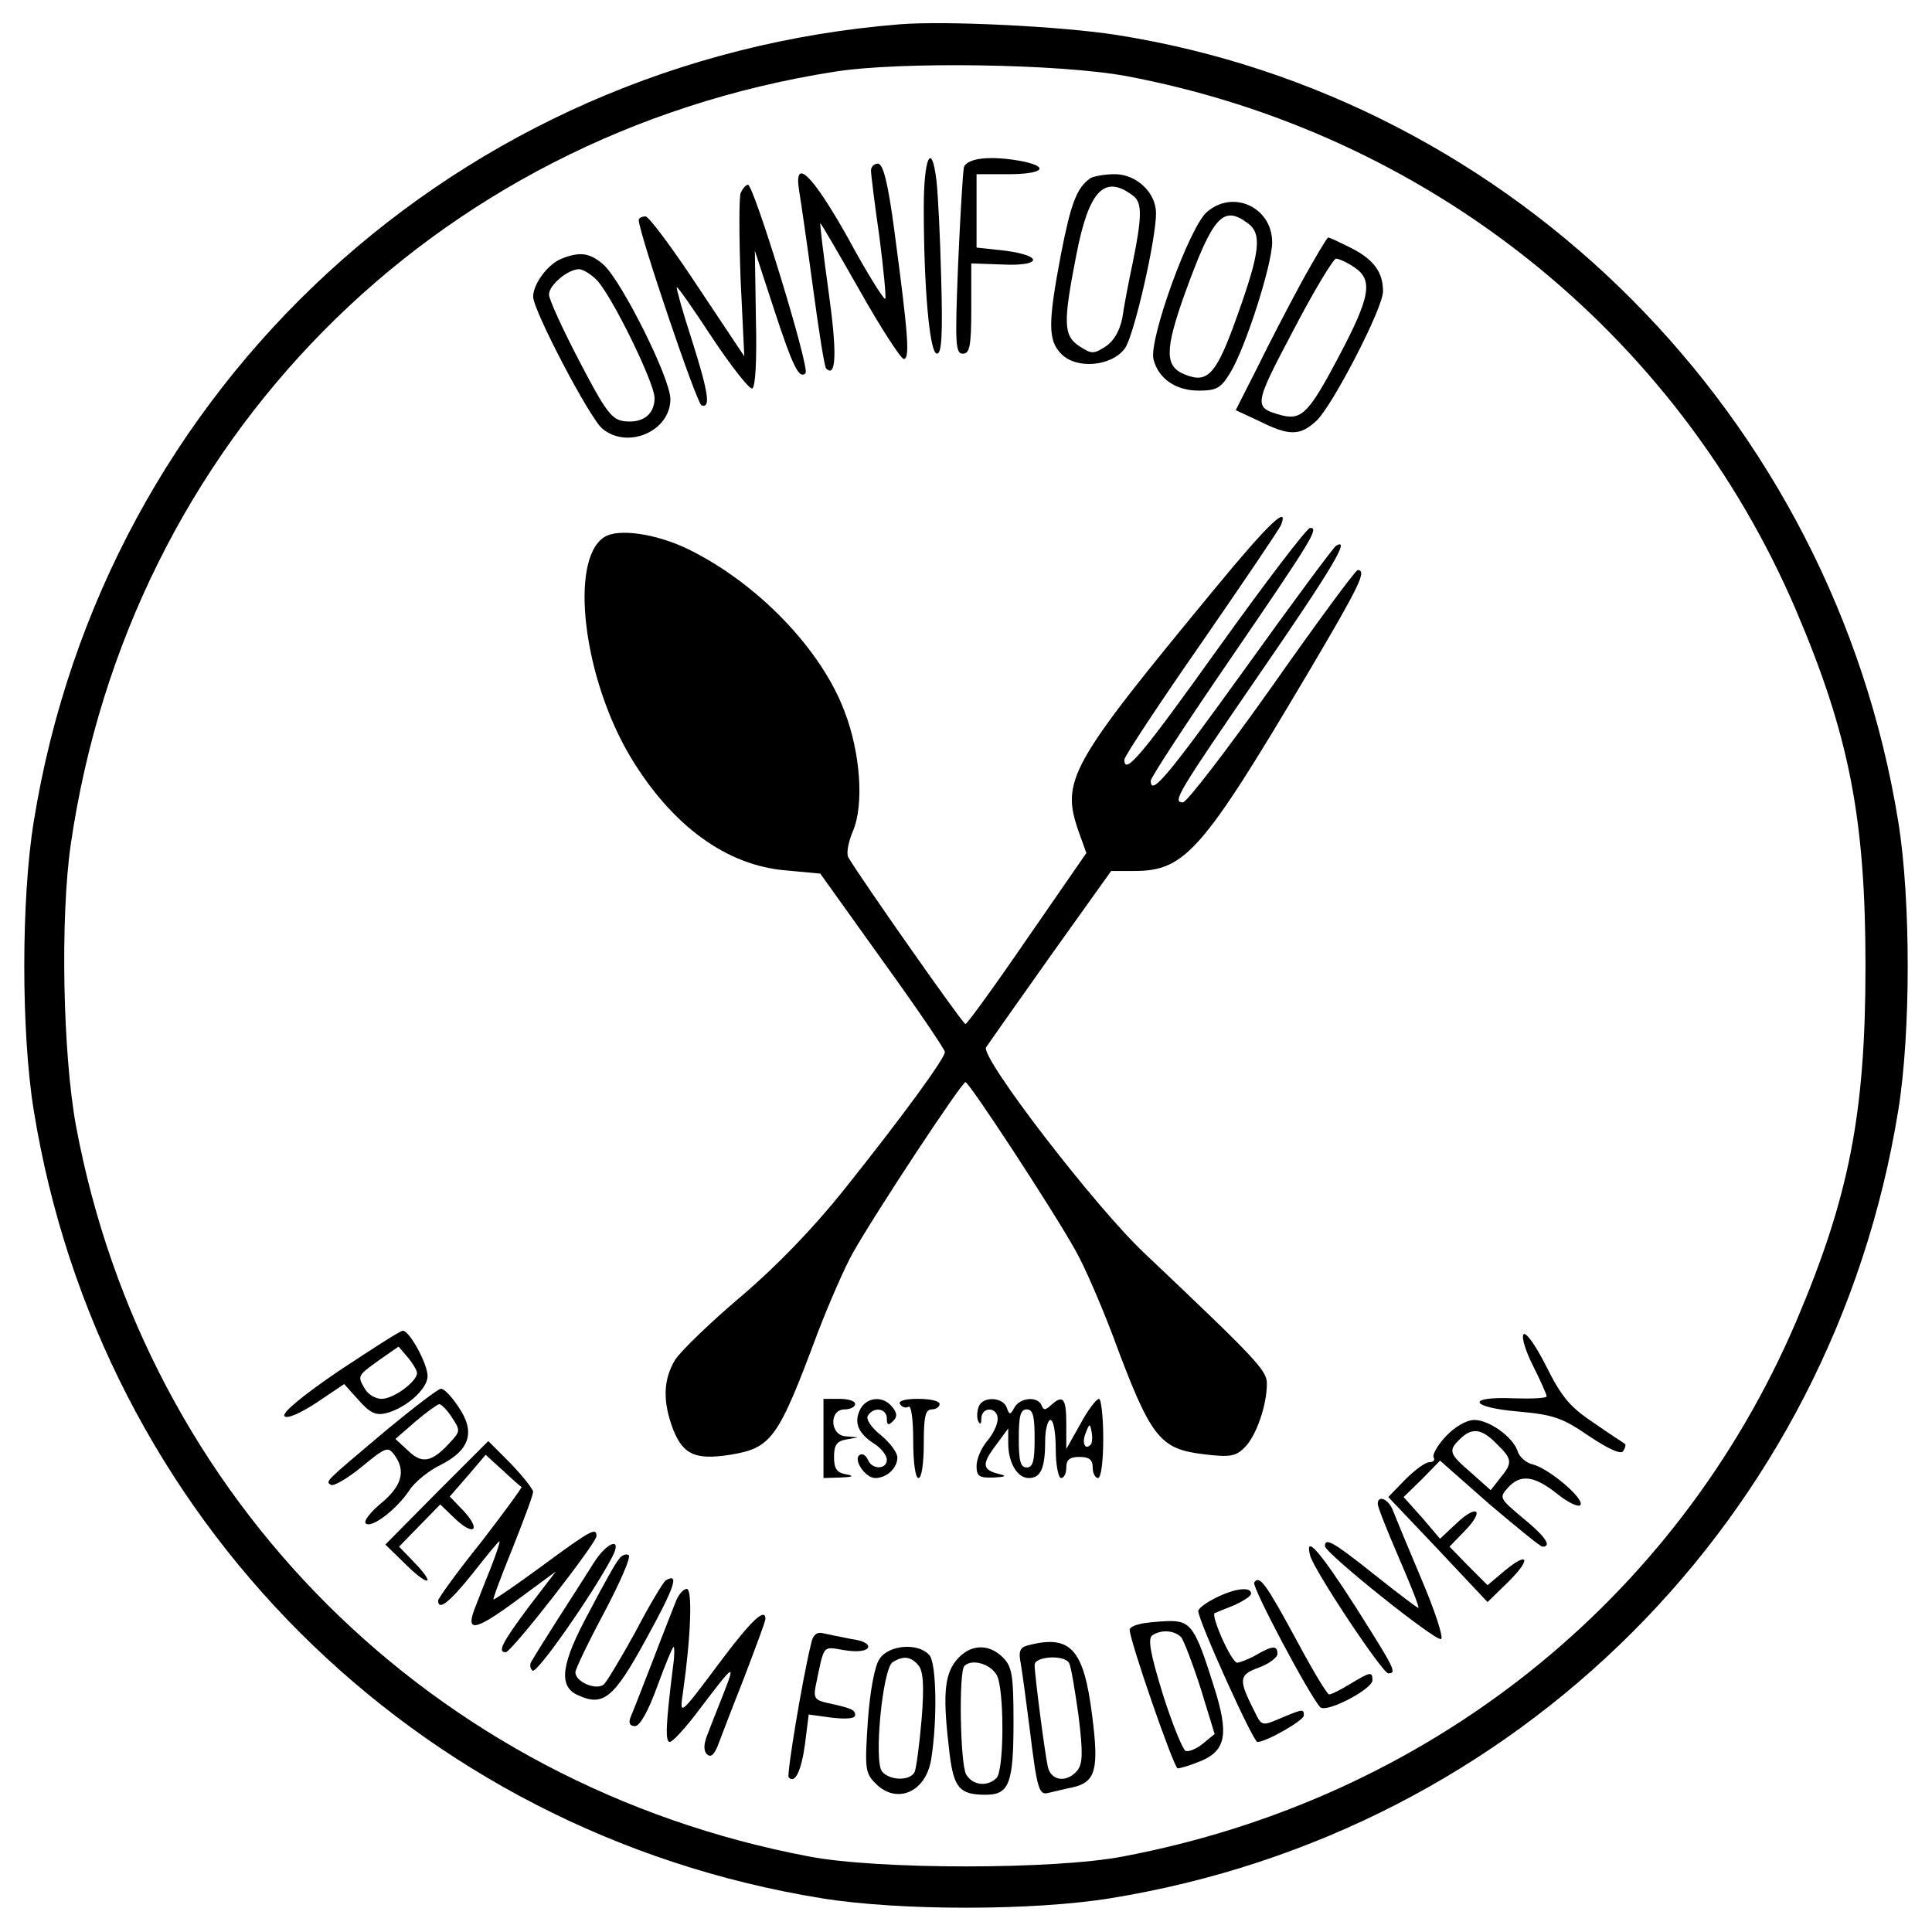
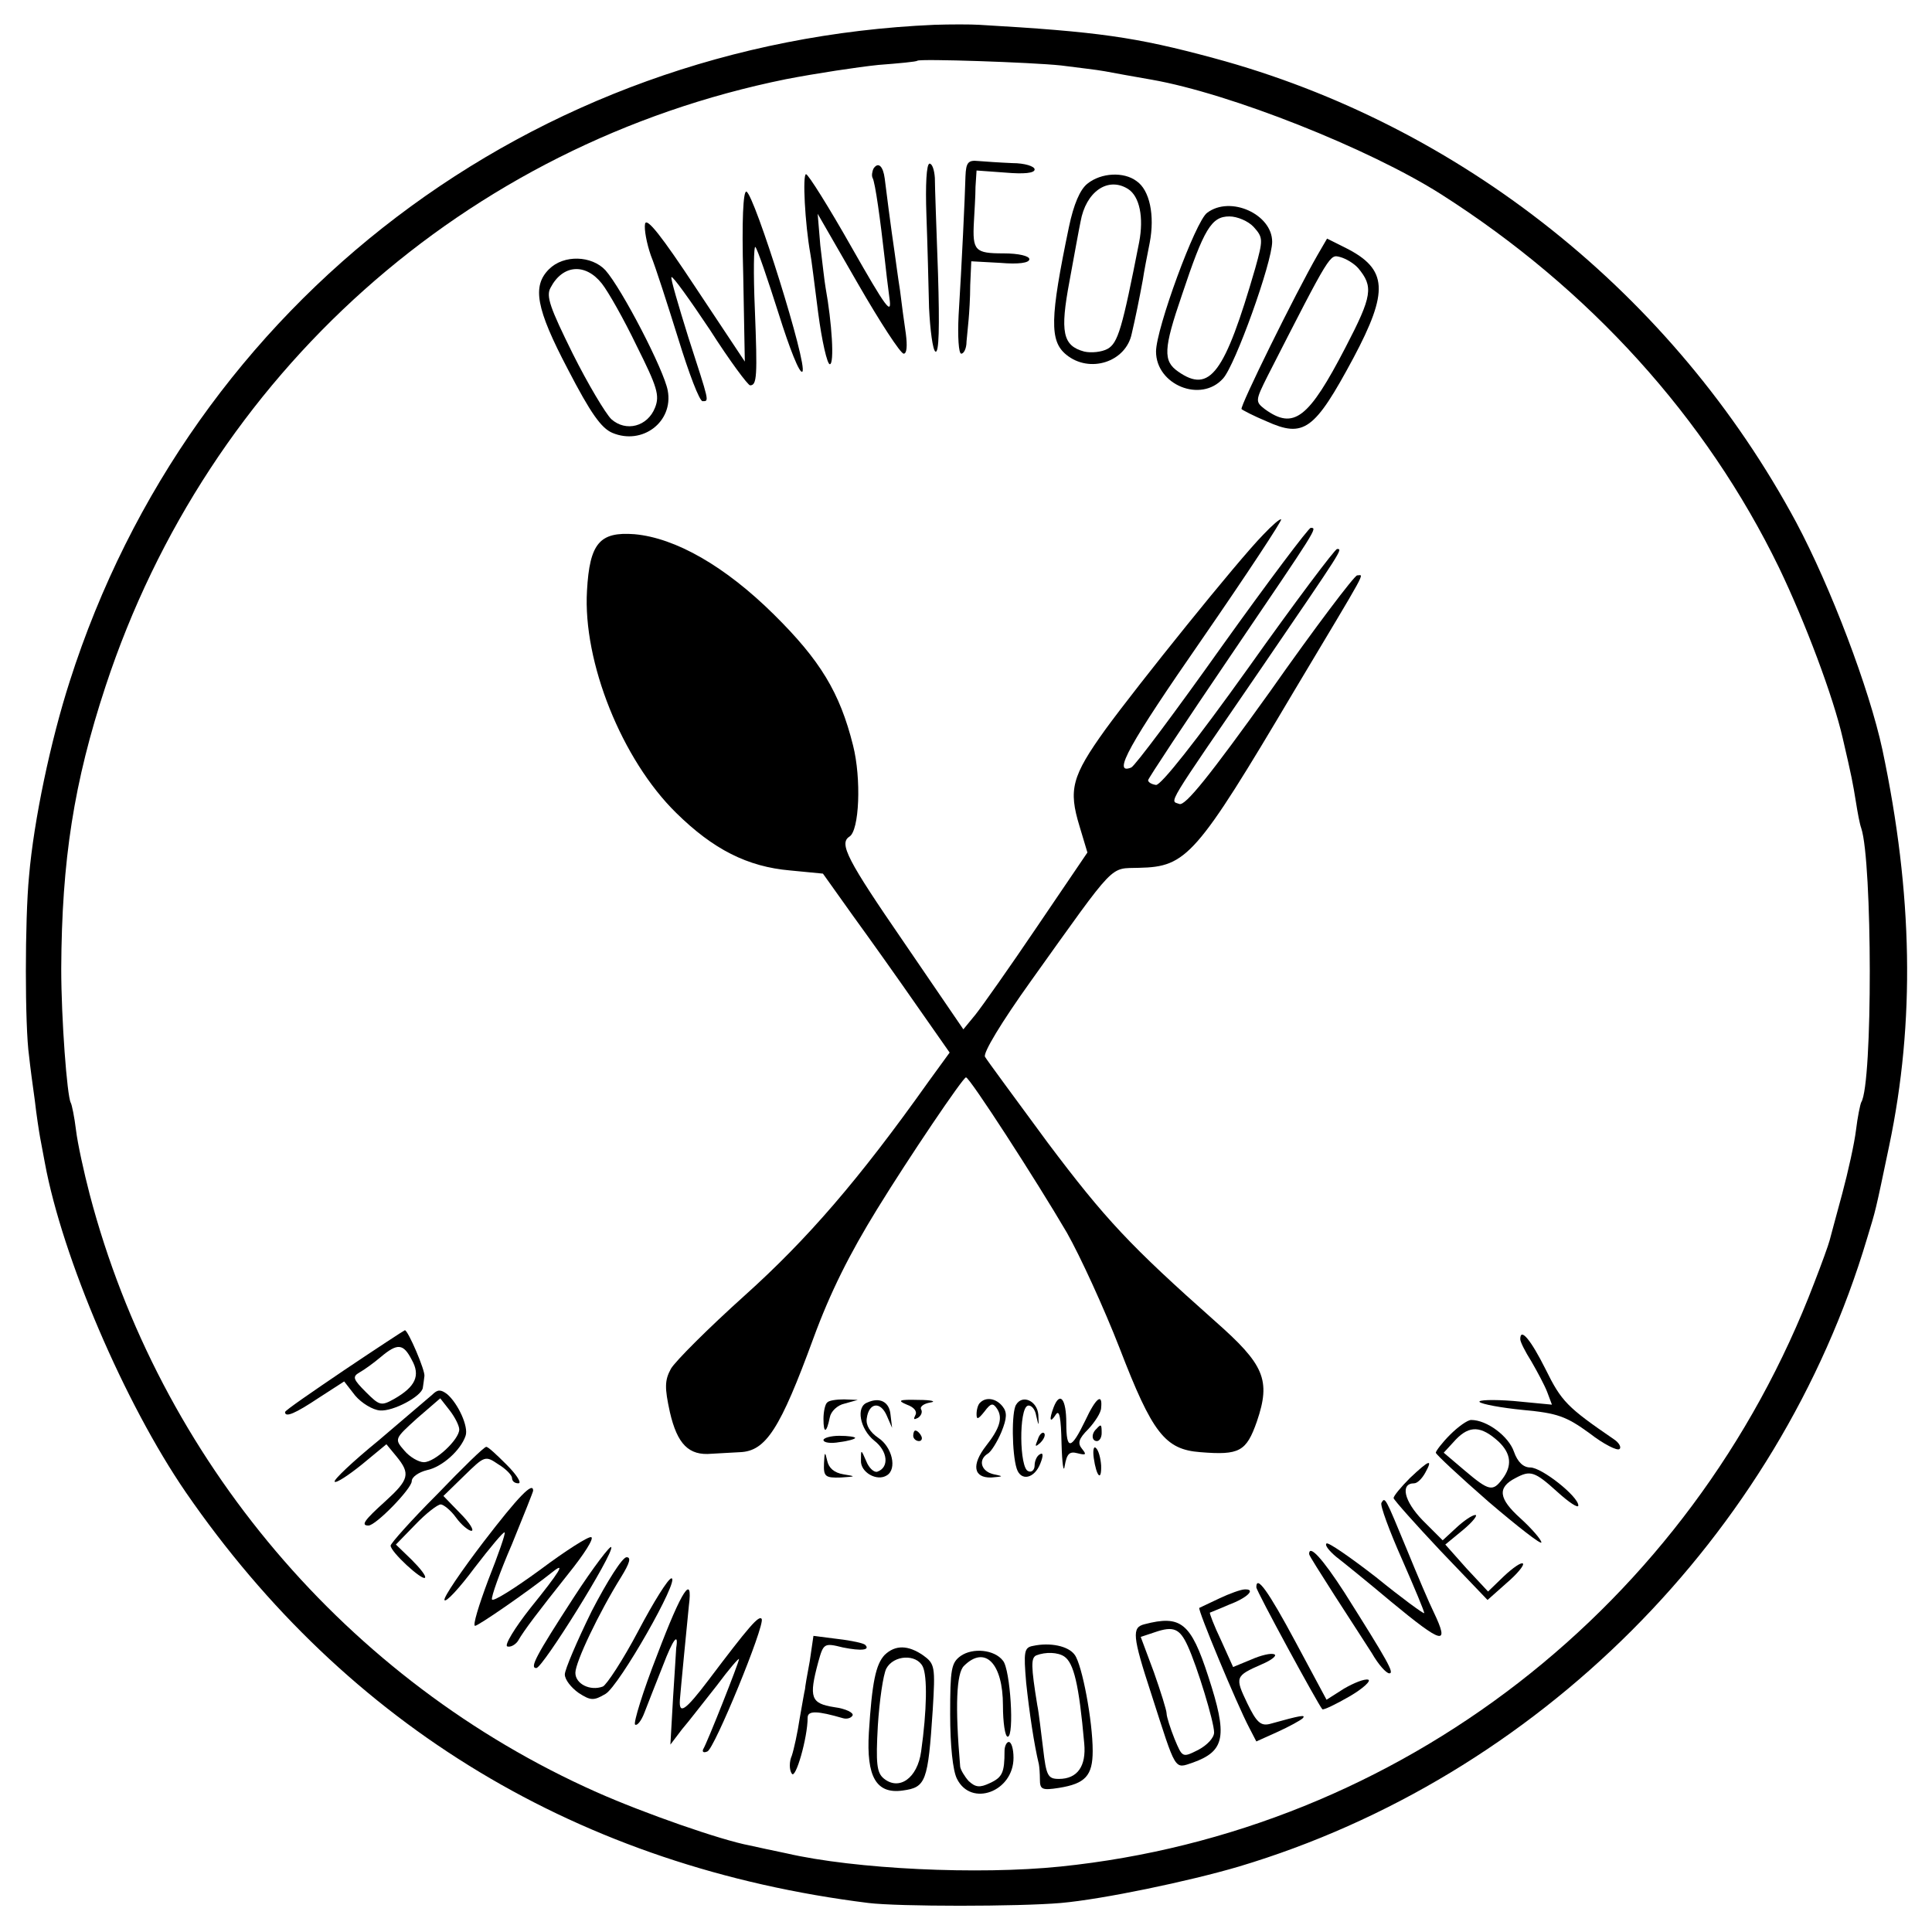
<svg xmlns="http://www.w3.org/2000/svg" version="1.0" width="366pt" height="366pt" viewBox="0 0 366 366" preserveAspectRatio="xMidYMid meet">
  <g transform="translate(0,366) scale(0.1,-0.1)" fill="#000000" stroke="none">
-     <path d="M1705 3614 c-836 -67 -1508 -685 -1641 -1510 -24 -147 -24 -401 0 -548 125 -771 721 -1367 1492 -1492 147 -24 401 -24 548 0 771 125 1367 721 1492 1492 24 147 24 401 0 548 -124 766 -725 1371 -1482 1490 -103 16 -322 27 -409 20z m428 -98 c569 -107 1043 -484 1269 -1011 101 -237 132 -395 132 -675 0 -280 -31 -438 -132 -675 -227 -529 -698 -903 -1275 -1012 -130 -25 -464 -25 -594 0 -714 135 -1257 676 -1389 1384 -25 136 -30 394 -10 533 111 763 684 1344 1446 1464 124 20 428 15 553 -8z" />
-     <path d="M1750 3267 c0 -152 11 -277 25 -277 9 0 11 35 8 143 -2 78 -6 161 -9 185 -9 76 -24 44 -24 -51z" />
-     <path d="M1826 3343 c-2 -10 -7 -93 -11 -185 -6 -150 -5 -168 9 -168 13 0 16 14 16 86 l0 85 57 -2 c75 -4 82 16 8 26 l-55 6 0 70 0 69 60 0 c64 0 80 13 29 24 -61 12 -107 7 -113 -11z" />
-     <path d="M1650 3337 c0 -7 7 -64 16 -126 8 -62 13 -115 11 -117 -2 -3 -35 49 -71 116 -68 121 -103 154 -92 88 3 -18 15 -100 26 -182 11 -82 22 -152 25 -154 19 -19 21 29 5 143 -10 72 -17 131 -16 132 1 1 34 -56 75 -128 40 -71 78 -129 83 -129 12 0 9 43 -18 245 -12 90 -21 125 -31 125 -7 0 -13 -6 -13 -13z" />
-     <path d="M2065 3322 c-25 -18 -36 -46 -55 -143 -25 -132 -25 -164 1 -190 29 -29 95 -23 120 11 17 23 59 206 59 256 0 39 -37 74 -78 74 -20 0 -41 -4 -47 -8z m83 -34 c16 -13 15 -41 -2 -125 -8 -37 -17 -85 -20 -106 -5 -24 -16 -43 -31 -53 -23 -15 -27 -15 -50 0 -31 20 -31 45 -6 173 24 124 54 154 109 111z" />
-     <path d="M1403 3294 c-3 -9 -3 -82 0 -163 l7 -146 -88 132 c-48 73 -93 133 -99 133 -7 0 -13 -3 -13 -7 1 -26 110 -348 119 -351 18 -6 13 25 -19 126 -17 52 -29 96 -28 98 2 1 32 -42 68 -97 36 -54 70 -97 75 -95 6 2 9 52 7 132 l-2 129 36 -110 c36 -110 48 -134 60 -122 9 8 -98 357 -109 357 -4 0 -10 -7 -14 -16z" />
-     <path d="M2286 3258 c-33 -29 -109 -239 -101 -278 9 -37 42 -60 86 -60 34 0 42 5 59 33 29 46 80 206 80 248 0 66 -74 101 -124 57z m78 -21 c27 -20 23 -54 -19 -172 -40 -113 -56 -132 -99 -115 -40 15 -40 46 -1 155 53 146 72 167 119 132z" />
-     <path d="M2467 3128 c-25 -46 -63 -119 -85 -164 l-41 -81 45 -21 c56 -28 77 -28 108 1 30 28 126 213 126 245 0 36 -17 60 -60 82 -22 11 -41 20 -44 20 -2 0 -24 -37 -49 -82z m98 26 c37 -24 31 -56 -28 -168 -57 -108 -71 -122 -108 -113 -55 15 -55 17 21 161 39 75 76 136 81 136 5 0 21 -7 34 -16z" />
-     <path d="M1064 3170 c-26 -10 -54 -48 -54 -72 0 -26 107 -230 131 -250 48 -40 129 -5 129 56 0 39 -91 221 -126 254 -26 23 -45 26 -80 12z m66 -40 c28 -28 110 -195 110 -224 0 -31 -22 -48 -57 -44 -24 3 -35 17 -85 113 -32 61 -58 118 -58 127 0 18 36 48 57 48 7 0 22 -9 33 -20z" />
-     <path d="M2304 2548 c-279 -338 -295 -366 -260 -465 l14 -39 -112 -162 c-61 -89 -114 -162 -117 -162 -5 0 -200 278 -222 316 -4 7 0 29 9 50 21 50 14 148 -16 226 -44 118 -165 243 -295 307 -61 30 -135 41 -161 23 -66 -44 -39 -267 51 -417 78 -129 181 -205 295 -214 l64 -6 118 -165 c65 -90 118 -168 118 -173 0 -12 -81 -123 -192 -262 -56 -70 -126 -143 -193 -200 -58 -49 -115 -104 -126 -121 -23 -38 -24 -80 -3 -134 19 -46 42 -56 107 -46 79 13 91 30 166 231 22 57 52 126 67 152 44 78 206 323 213 323 7 0 167 -244 209 -320 17 -30 48 -102 70 -160 72 -194 88 -215 173 -225 49 -6 60 -4 77 13 22 22 42 80 42 121 0 25 -20 46 -231 246 -94 88 -312 372 -301 391 4 6 59 84 122 173 l115 161 43 0 c97 0 129 36 331 377 97 164 111 193 93 193 -4 0 -77 -99 -162 -220 -85 -120 -161 -219 -169 -220 -21 0 -11 16 149 249 135 196 169 254 141 237 -5 -3 -82 -107 -171 -231 -149 -207 -180 -244 -180 -214 0 6 68 110 151 231 156 228 168 248 151 248 -6 0 -83 -101 -172 -225 -148 -207 -180 -245 -180 -214 0 6 66 106 146 221 80 116 148 216 151 224 15 39 -25 1 -123 -118z" />
-     <path d="M642 1063 c-69 -47 -109 -80 -103 -86 5 -5 29 5 61 26 l52 35 27 -30 c22 -25 33 -30 53 -25 38 10 78 46 78 70 0 24 -35 87 -47 86 -5 0 -59 -35 -121 -76z m148 -4 c0 -16 -44 -49 -67 -49 -12 0 -27 9 -33 21 -13 23 -13 23 32 55 l33 23 18 -21 c9 -11 17 -24 17 -29z" />
-     <path d="M2886 1132 c-4 -6 5 -34 19 -61 14 -28 25 -53 25 -56 0 -4 -28 -5 -62 -4 -91 4 -85 -17 8 -25 67 -6 84 -12 135 -47 36 -24 60 -35 64 -28 4 6 5 12 4 13 -2 2 -29 19 -59 40 -45 30 -61 48 -91 108 -20 40 -39 66 -43 60z" />
-     <path d="M731 950 c-116 -98 -115 -96 -104 -103 5 -3 31 12 58 34 46 38 50 39 62 23 22 -30 15 -58 -24 -91 -21 -17 -35 -35 -30 -39 10 -10 57 25 82 62 10 16 37 38 60 49 55 28 66 62 34 109 -13 20 -28 36 -34 35 -5 0 -52 -36 -104 -79z m125 25 c16 -24 16 -27 -2 -46 -35 -39 -54 -43 -80 -18 l-25 23 38 33 c21 18 41 32 45 33 4 0 15 -11 24 -25z" />
-     <path d="M1560 935 l0 -75 33 1 c23 1 26 3 10 6 -18 3 -23 11 -23 33 0 22 5 30 23 33 l22 4 -22 2 c-31 1 -33 51 -3 51 11 0 20 5 20 10 0 6 -13 10 -30 10 l-30 0 0 -75z" />
-     <path d="M1630 991 c-13 -25 -5 -46 26 -66 13 -8 24 -22 24 -30 0 -20 -29 -19 -36 0 -4 8 -10 12 -15 9 -14 -8 10 -44 29 -44 22 0 42 19 42 39 0 9 -14 28 -31 42 -19 15 -29 31 -25 37 11 18 36 14 36 -5 0 -13 3 -14 12 -5 8 8 8 15 -2 27 -17 21 -47 19 -60 -4z" />
-     <path d="M1705 1000 c4 -6 11 -8 16 -5 5 4 9 -23 9 -64 0 -41 4 -71 10 -71 6 0 10 28 10 65 0 51 3 65 15 65 8 0 15 5 15 10 0 6 -18 10 -41 10 -25 0 -38 -4 -34 -10z" />
-     <path d="M1854 995 c-3 -8 -4 -20 -1 -27 4 -8 6 -6 6 5 1 23 31 22 31 -1 0 -11 -9 -29 -20 -42 -11 -13 -20 -34 -20 -47 0 -20 5 -23 33 -22 21 1 25 3 12 6 -34 8 -36 18 -10 53 l25 34 0 -28 c0 -37 17 -66 39 -66 23 0 31 19 31 71 0 21 5 39 10 39 6 0 10 -25 10 -55 0 -30 5 -55 10 -55 6 0 10 9 10 20 0 15 7 20 25 20 18 0 25 -5 25 -20 0 -11 5 -20 10 -20 6 0 10 32 10 75 0 41 -4 75 -8 75 -5 0 -21 -21 -35 -47 l-27 -48 0 48 c0 48 -6 56 -29 35 -11 -10 -14 -10 -18 0 -7 17 -40 15 -51 -4 -8 -15 -10 -15 -15 0 -8 20 -46 21 -53 1z m106 -60 c0 -42 -3 -55 -15 -55 -12 0 -15 13 -15 55 0 42 3 55 15 55 12 0 15 -13 15 -55z m106 -12 c-11 -11 -17 4 -9 23 7 18 8 18 11 1 2 -10 1 -21 -2 -24z" />
-     <path d="M2739 939 c-16 -17 -26 -35 -23 -40 3 -5 -1 -9 -8 -9 -8 0 -28 -15 -46 -33 l-32 -33 94 -99 94 -100 38 37 c45 44 41 61 -6 22 l-32 -27 -36 36 -36 37 29 30 c38 39 24 52 -16 14 l-31 -29 -34 40 -35 39 35 34 34 35 93 -82 c52 -44 97 -81 101 -81 19 0 5 20 -38 55 -43 36 -44 38 -28 56 24 27 50 24 94 -11 21 -17 41 -26 44 -21 8 12 -61 70 -91 77 -12 3 -25 14 -28 25 -9 27 -54 59 -82 59 -15 0 -37 -13 -54 -31z m96 -14 c30 -29 31 -36 7 -65 l-18 -23 -37 33 c-42 36 -44 42 -21 64 22 22 41 20 69 -9z" />
-     <path d="M827 832 l-97 -98 40 -39 c44 -43 56 -37 13 7 l-27 28 39 40 39 40 28 -27 c36 -34 50 -22 16 15 l-26 27 34 39 34 40 33 -30 c17 -16 33 -30 35 -31 2 0 -33 -48 -77 -105 -45 -56 -81 -106 -81 -110 0 -21 23 -2 66 52 26 33 48 60 50 60 2 0 -6 -24 -17 -52 -12 -29 -25 -64 -30 -76 -17 -45 2 -41 78 15 l76 56 -52 -68 c-50 -67 -59 -85 -43 -85 11 0 172 207 172 220 0 17 -10 12 -101 -55 -49 -36 -91 -65 -94 -65 -2 0 14 43 36 97 21 53 39 101 39 107 -1 6 -20 30 -43 54 l-42 42 -98 -98z" />
-     <path d="M2610 811 c0 -6 18 -51 40 -102 22 -51 39 -93 37 -95 -1 -1 -38 27 -82 62 -79 63 -95 72 -95 55 0 -13 211 -182 220 -176 5 3 -12 54 -37 113 -25 59 -49 117 -54 130 -8 22 -29 31 -29 13z" />
-     <path d="M1124 698 c-15 -24 -46 -72 -69 -108 -23 -36 -44 -70 -48 -77 -4 -6 -3 -14 2 -18 9 -5 113 144 150 214 22 41 -9 31 -35 -11z" />
-     <path d="M2482 713 c8 -29 137 -223 148 -223 17 0 12 9 -62 126 -68 106 -97 139 -86 97z" />
-     <path d="M1173 707 c-6 -6 -31 -51 -56 -99 -54 -99 -60 -142 -23 -159 49 -23 69 -6 130 106 54 98 64 127 37 111 -5 -4 -31 -47 -57 -97 -27 -49 -54 -94 -60 -100 -15 -12 -54 5 -54 23 0 6 25 58 55 114 30 57 51 105 46 108 -5 3 -13 0 -18 -7z" />
-     <path d="M2376 662 c-5 -8 105 -215 125 -236 11 -12 99 34 99 51 0 17 -4 16 -42 -7 -18 -11 -36 -20 -40 -20 -4 0 -32 47 -63 105 -57 105 -69 122 -79 107z" />
-     <path d="M1281 628 c-5 -13 -25 -63 -44 -113 -19 -49 -38 -98 -42 -107 -5 -12 -2 -18 8 -18 9 0 25 28 42 75 15 41 29 75 31 75 2 0 2 -17 -1 -37 -14 -112 -15 -143 -6 -143 5 0 31 28 57 63 66 87 68 88 44 27 -12 -30 -26 -66 -31 -79 -6 -16 -6 -28 0 -34 7 -7 13 -2 20 14 5 13 27 71 50 129 22 58 41 108 41 113 0 22 -26 -2 -81 -75 -83 -111 -82 -110 -75 -63 15 106 18 195 7 195 -6 0 -15 -10 -20 -22z" />
-     <path d="M2303 633 c-18 -9 -33 -20 -33 -25 0 -18 104 -248 112 -248 17 0 88 41 88 50 0 13 -1 13 -44 -5 -35 -15 -36 -15 -49 12 -31 61 -31 70 8 84 19 7 35 19 35 26 0 16 -9 16 -40 -2 -14 -8 -30 -14 -36 -15 -11 0 -50 88 -43 94 2 1 19 8 37 15 17 8 32 17 32 22 0 14 -31 10 -67 -8z" />
-     <path d="M2158 583 c-10 -2 -18 -7 -18 -10 0 -21 84 -263 91 -263 5 0 25 6 44 14 48 20 53 52 25 140 -36 115 -44 126 -88 125 -20 -1 -45 -3 -54 -6z m80 -25 c5 -7 22 -51 37 -98 l26 -85 -22 -18 c-12 -10 -27 -16 -33 -14 -5 2 -25 50 -43 107 -24 78 -29 106 -20 112 18 12 43 9 55 -4z" />
-     <path d="M1537 548 c-17 -68 -47 -251 -43 -255 12 -13 24 12 31 63 l7 56 44 -6 c27 -3 44 -2 44 5 0 10 -7 13 -53 23 -23 5 -26 10 -22 31 17 81 12 76 54 69 23 -4 41 -2 45 4 4 7 -8 14 -31 17 -21 4 -45 9 -54 11 -11 3 -19 -3 -22 -18z" />
-     <path d="M1947 543 c-15 -4 -18 -11 -13 -36 3 -18 10 -70 16 -117 15 -123 18 -132 38 -126 9 2 29 7 44 10 44 10 50 34 37 136 -16 127 -41 154 -122 133z m78 -33 c4 -6 11 -50 18 -99 9 -72 8 -92 -2 -105 -20 -24 -50 -20 -56 7 -6 28 -25 174 -25 193 0 16 55 20 65 4z" />
-     <path d="M1666 517 c-9 -13 -18 -61 -22 -118 -6 -90 -5 -98 15 -118 40 -40 95 -16 105 46 12 74 10 181 -3 197 -21 25 -78 20 -95 -7z m74 -12 c9 -11 11 -38 6 -101 -4 -47 -10 -92 -13 -100 -7 -18 -47 -18 -62 0 -16 19 1 195 20 207 20 13 35 11 49 -6z" />
-     <path d="M1811 514 c-23 -29 -25 -70 -12 -177 8 -64 19 -77 68 -77 45 0 53 21 53 139 0 88 -3 104 -20 121 -28 28 -64 25 -89 -6z m80 -34 c12 -43 10 -175 -3 -188 -18 -18 -46 -14 -58 7 -11 22 -14 194 -3 205 16 16 57 1 64 -24z" />
+     <path d="M1770 3613 c-762 -33 -1408 -523 -1638 -1244 -36 -112 -68 -263 -77 -369 -8 -82 -8 -284 0 -340 2 -19 7 -57 11 -85 3 -27 8 -59 10 -70 2 -11 6 -32 9 -48 33 -179 151 -455 267 -624 306 -444 747 -710 1293 -778 57 -7 284 -7 365 0 79 7 242 41 337 69 565 169 1022 626 1190 1190 17 56 15 47 42 176 49 234 45 476 -13 750 -25 116 -98 308 -163 430 -232 432 -636 754 -1104 880 -148 40 -219 50 -444 63 -16 1 -55 1 -85 0z m240 -77 c30 -4 67 -8 83 -11 15 -3 55 -10 89 -16 148 -26 411 -130 548 -217 281 -179 502 -423 640 -707 50 -104 103 -245 121 -324 17 -73 19 -84 25 -121 3 -19 7 -41 10 -49 21 -63 22 -484 0 -519 -2 -4 -7 -28 -10 -53 -3 -25 -15 -79 -26 -120 -11 -41 -22 -81 -24 -89 -2 -8 -15 -44 -29 -80 -233 -612 -785 -1040 -1428 -1106 -156 -16 -389 -5 -519 25 -25 5 -56 12 -70 15 -54 10 -200 61 -290 101 -472 210 -828 630 -960 1132 -11 42 -23 97 -26 122 -3 25 -8 49 -10 52 -7 13 -18 159 -18 254 1 206 24 353 84 535 195 592 682 1027 1289 1150 57 11 136 23 175 27 39 3 72 6 74 8 5 4 215 -3 272 -9z" />
+     <path d="M1829 3326 c-1 -39 -7 -167 -13 -263 -2 -40 0 -73 5 -73 5 0 10 10 10 23 1 12 3 31 4 42 1 11 3 40 3 65 l2 45 55 -3 c35 -3 55 0 55 7 0 6 -20 11 -49 11 -54 0 -59 5 -56 60 1 19 3 49 3 66 l2 31 55 -4 c35 -3 55 -1 55 6 0 6 -19 12 -42 12 -24 1 -53 3 -65 4 -19 2 -23 -3 -24 -29z" />
+     <path d="M1655 3341 c-3 -6 -4 -14 -2 -18 5 -8 15 -82 23 -153 2 -19 6 -53 9 -75 5 -34 -6 -19 -72 97 -43 76 -82 138 -86 138 -7 0 -2 -94 8 -150 2 -9 8 -59 15 -113 7 -53 17 -97 22 -97 9 0 4 79 -8 145 -2 11 -6 47 -10 80 l-5 60 76 -132 c42 -73 81 -133 87 -133 6 0 7 15 4 38 -3 20 -8 57 -11 82 -4 25 -8 56 -10 70 -7 47 -17 125 -19 142 -3 23 -12 32 -21 19z" />
+     <path d="M1755 3253 c2 -54 4 -133 5 -176 2 -42 7 -80 12 -83 7 -4 8 47 5 147 -3 85 -6 166 -6 182 -1 15 -5 27 -10 27 -6 0 -8 -41 -6 -97z" />
+     <path d="M2060 3312 c-14 -11 -26 -39 -35 -82 -36 -173 -37 -216 -5 -242 44 -36 113 -14 124 40 7 30 14 64 21 102 2 14 8 45 13 70 10 52 0 100 -25 117 -24 18 -67 16 -93 -5z m77 -10 c22 -14 30 -54 21 -101 -32 -163 -40 -191 -60 -202 -11 -6 -31 -8 -44 -5 -41 11 -46 37 -28 133 9 49 18 99 21 113 10 57 52 86 90 62z" />
+     <path d="M1408 3138 l3 -163 -93 140 c-64 97 -93 134 -96 121 -2 -10 3 -37 11 -60 9 -22 32 -94 52 -158 20 -65 40 -118 46 -118 13 0 13 -3 -27 121 -19 61 -34 112 -32 114 2 3 35 -43 73 -100 37 -58 72 -105 76 -105 13 0 14 17 9 144 -3 69 -2 122 1 118 4 -4 23 -60 44 -126 21 -67 40 -115 45 -110 11 11 -91 336 -106 341 -6 2 -9 -54 -6 -159z" />
+     <path d="M2287 3257 c-22 -15 -97 -220 -97 -263 0 -63 85 -98 127 -51 23 25 93 220 93 259 0 52 -79 88 -123 55z m88 -27 c18 -20 18 -24 3 -78 -58 -200 -86 -238 -146 -196 -29 20 -28 43 7 145 42 126 56 149 90 149 15 0 36 -9 46 -20z" />
+     <path d="M2496 3177 c-42 -73 -148 -288 -144 -292 2 -2 23 -13 47 -23 71 -32 91 -18 165 120 67 126 65 168 -14 208 l-36 18 -18 -31z m77 -25 c29 -35 27 -52 -24 -150 -70 -135 -98 -157 -153 -117 -18 14 -18 16 5 62 121 237 118 231 138 226 11 -3 26 -12 34 -21z" />
+     <path d="M1040 3150 c-32 -32 -25 -74 36 -190 43 -83 63 -111 84 -120 57 -24 116 21 105 80 -7 39 -87 193 -118 228 -26 28 -79 30 -107 2z m100 -27 c12 -15 42 -68 66 -118 39 -78 44 -94 35 -117 -14 -36 -55 -47 -83 -22 -11 11 -44 66 -73 124 -43 87 -51 109 -42 125 23 44 66 47 97 8z" />
+     <path d="M2393 2647 c-49 -50 -237 -284 -299 -369 -64 -89 -70 -114 -49 -183 l15 -50 -95 -140 c-52 -77 -105 -152 -117 -167 l-23 -28 -112 164 c-108 157 -124 188 -104 201 19 11 23 110 7 173 -25 100 -62 161 -150 248 -92 91 -186 145 -264 152 -66 5 -85 -17 -90 -107 -8 -135 66 -320 169 -421 70 -69 135 -102 216 -109 l62 -6 57 -80 c32 -44 86 -120 120 -169 l63 -90 -40 -55 c-132 -186 -230 -299 -348 -405 -69 -62 -132 -125 -140 -139 -12 -22 -12 -36 -2 -82 14 -61 36 -83 79 -79 15 1 39 2 54 3 49 2 76 44 139 216 32 87 68 159 121 245 59 96 163 250 168 249 7 0 133 -195 191 -294 25 -44 70 -142 100 -219 62 -161 86 -192 153 -197 74 -6 87 1 107 58 27 79 14 108 -79 190 -161 143 -208 193 -317 338 -61 83 -115 156 -119 163 -4 7 30 64 88 145 163 228 147 211 204 213 90 2 108 22 293 334 144 241 133 220 120 220 -5 0 -80 -99 -165 -220 -114 -159 -161 -218 -172 -213 -18 7 -29 -12 156 258 155 227 154 225 143 225 -4 0 -80 -101 -168 -225 -100 -140 -166 -223 -175 -222 -8 1 -15 5 -15 9 0 3 70 109 155 234 167 246 166 244 153 244 -4 0 -80 -101 -168 -224 -88 -124 -165 -227 -172 -230 -37 -15 -4 44 134 243 85 123 152 225 150 227 -2 2 -17 -11 -34 -29z" />
+     <path d="M653 1065 c-62 -42 -113 -77 -113 -80 0 -11 19 -3 64 27 l48 31 21 -27 c12 -14 33 -27 47 -28 25 -2 79 27 81 43 1 5 2 15 3 22 2 10 -31 87 -37 87 -1 0 -53 -34 -114 -75z m127 19 c17 -30 7 -51 -33 -74 -25 -14 -28 -13 -54 13 -24 24 -26 29 -12 37 9 5 27 18 40 29 32 27 43 26 59 -5z" />
+     <path d="M2880 1123 c0 -5 9 -23 21 -42 11 -19 25 -45 30 -58 l9 -24 -73 7 c-39 3 -68 2 -64 -2 4 -4 41 -11 82 -15 65 -6 82 -12 126 -44 27 -21 53 -34 57 -30 4 3 -1 12 -10 18 -89 61 -100 72 -130 133 -28 56 -48 80 -48 57z" />
+     <path d="M819 1018 c-8 -7 -54 -46 -102 -87 -49 -40 -86 -75 -83 -78 3 -3 26 12 52 33 l46 38 19 -23 c27 -33 24 -44 -21 -85 -40 -36 -47 -46 -32 -46 14 0 82 70 82 84 0 8 13 17 29 21 29 6 64 38 73 65 6 17 -14 61 -35 79 -12 9 -18 9 -28 -1z m51 -66 c0 -19 -46 -62 -67 -62 -10 0 -27 10 -37 22 -19 22 -19 22 24 61 l44 38 18 -23 c10 -13 18 -29 18 -36z" />
+     <path d="M1567 1003 c-4 -3 -7 -18 -7 -31 0 -29 6 -27 12 3 2 11 14 23 28 26 l25 7 -26 1 c-14 0 -29 -2 -32 -6z" />
+     <path d="M1643 1003 c-22 -8 -14 -50 13 -72 26 -20 29 -51 6 -59 -6 -2 -16 7 -21 20 -10 23 -10 23 -10 1 -1 -22 30 -40 49 -28 20 12 10 54 -16 71 -16 11 -24 24 -22 37 4 30 26 33 38 5 l10 -23 -3 25 c-2 24 -20 34 -44 23z" />
+     <path d="M1718 999 c14 -5 20 -13 16 -20 -4 -8 -3 -9 5 -5 6 4 9 11 6 16 -3 5 5 11 17 13 13 2 3 5 -22 5 -37 1 -41 -1 -22 -9z" />
+     <path d="M1857 1003 c-4 -3 -7 -13 -7 -22 0 -11 3 -10 15 5 12 16 16 17 24 5 11 -17 5 -37 -21 -70 -28 -36 -24 -61 10 -60 23 2 24 2 5 6 -24 5 -31 27 -12 39 6 3 18 22 26 41 11 27 11 38 2 49 -12 15 -31 18 -42 7z" />
+     <path d="M1925 999 c-9 -13 -8 -93 1 -121 8 -25 34 -19 45 10 6 15 5 21 -1 17 -6 -3 -10 -13 -10 -21 0 -9 -6 -14 -12 -11 -17 5 -18 119 -1 124 6 2 14 -6 16 -19 5 -21 5 -21 4 2 -2 26 -30 39 -42 19z" />
+     <path d="M1996 994 c-9 -24 -7 -31 4 -14 7 11 10 -6 11 -55 1 -38 4 -57 6 -42 4 23 9 28 24 24 16 -4 18 -3 9 8 -9 11 -7 19 12 38 12 13 24 31 24 40 3 29 -10 19 -30 -24 -27 -56 -36 -57 -36 -5 0 46 -12 61 -24 30z" />
+     <path d="M2747 942 c-15 -15 -27 -31 -27 -34 0 -3 45 -45 100 -93 55 -47 100 -82 100 -77 0 5 -18 26 -40 46 -41 37 -44 58 -9 76 28 15 36 13 79 -26 22 -20 40 -32 40 -26 0 17 -69 72 -91 72 -13 0 -24 10 -31 30 -10 29 -51 60 -81 60 -7 0 -25 -13 -40 -28z m92 -13 c24 -23 26 -46 7 -71 -18 -24 -25 -23 -71 16 l-40 34 23 25 c26 27 48 26 81 -4z" />
+     <path d="M2077 953 c-10 -9 -9 -23 1 -23 5 0 9 7 9 15 0 17 -1 18 -10 8z" />
+     <path d="M1730 940 c0 -5 5 -10 11 -10 5 0 7 5 4 10 -3 6 -8 10 -11 10 -2 0 -4 -4 -4 -10z" />
+     <path d="M1966 933 c-6 -14 -5 -15 5 -6 7 7 10 15 7 18 -3 3 -9 -2 -12 -12z" />
+     <path d="M1560 932 c0 -5 14 -7 30 -4 17 2 30 6 30 8 0 2 -13 4 -30 4 -16 0 -30 -4 -30 -8z" />
+     <path d="M828 829 c-49 -49 -88 -93 -88 -97 0 -12 59 -66 65 -61 3 3 -9 18 -25 34 l-30 29 37 38 c20 21 42 38 48 38 5 0 19 -11 29 -25 10 -14 24 -25 29 -25 6 0 -3 15 -21 33 l-32 33 39 38 c39 38 40 39 65 22 15 -9 26 -21 26 -26 0 -6 5 -10 12 -10 7 0 -3 16 -22 35 -19 19 -36 35 -39 34 -4 0 -45 -40 -93 -90z" />
+     <path d="M2072 898 c5 -35 15 -46 14 -14 -1 14 -5 29 -10 33 -4 4 -6 -4 -4 -19z" />
+     <path d="M1561 888 c-1 -25 2 -28 32 -27 29 2 29 2 5 6 -18 3 -28 12 -31 26 -4 18 -5 17 -6 -5z" />
+     <path d="M2671 860 c-17 -17 -31 -34 -31 -38 1 -4 41 -49 89 -100 l89 -93 36 32 c20 17 34 34 31 37 -3 3 -19 -8 -36 -24 l-30 -29 -41 44 -40 45 34 28 c18 15 28 28 23 28 -6 0 -22 -11 -36 -24 l-26 -24 -38 38 c-35 36 -43 70 -16 70 6 0 15 9 21 20 15 27 8 25 -29 -10z" />
+     <path d="M916 739 c-42 -55 -76 -105 -74 -110 2 -6 28 22 57 61 30 39 55 69 57 67 2 -2 -12 -42 -31 -90 -18 -48 -30 -87 -25 -87 6 0 99 64 148 103 24 19 12 -1 -43 -69 -30 -38 -50 -71 -44 -73 6 -2 15 3 20 10 12 21 38 55 96 128 29 36 49 67 43 69 -5 2 -49 -26 -97 -62 -48 -35 -89 -61 -91 -56 -2 4 15 52 38 105 22 54 40 99 40 101 0 18 -28 -11 -94 -97z" />
+     <path d="M2617 813 c-3 -4 15 -53 39 -107 24 -55 43 -100 42 -102 -2 -1 -43 29 -91 68 -49 38 -91 67 -94 64 -4 -3 5 -14 18 -25 13 -10 60 -48 104 -85 98 -81 112 -85 81 -20 -8 16 -31 70 -51 119 -41 99 -41 100 -48 88z" />
+     <path d="M1087 634 c-72 -111 -84 -134 -71 -134 12 0 147 217 142 229 -1 5 -34 -38 -71 -95z" />
+     <path d="M2480 716 c0 -3 22 -37 48 -78 26 -40 58 -90 71 -110 12 -21 27 -38 33 -38 10 0 -3 23 -85 153 -42 65 -67 92 -67 73z" />
+     <path d="M1121 608 c-28 -57 -51 -111 -51 -120 0 -10 12 -25 26 -35 23 -15 29 -15 51 -2 26 15 142 219 125 219 -6 0 -34 -45 -63 -100 -29 -55 -60 -102 -67 -105 -24 -9 -52 5 -52 26 0 20 44 113 87 182 16 26 19 37 10 37 -8 0 -37 -46 -66 -102z" />
+     <path d="M2380 653 c0 -7 117 -222 125 -231 2 -2 25 9 51 24 26 15 42 30 36 32 -7 2 -27 -6 -46 -17 l-33 -21 -59 110 c-52 97 -74 127 -74 103z" />
+     <path d="M1245 525 c-27 -69 -45 -128 -42 -132 4 -3 12 7 18 23 6 16 22 56 35 89 19 50 30 64 25 33 0 -4 -3 -46 -6 -95 l-5 -88 22 29 c13 15 42 53 66 83 23 31 42 53 42 50 0 -6 -60 -158 -68 -171 -2 -5 1 -7 8 -4 13 4 109 238 103 251 -5 8 -24 -14 -101 -116 -44 -58 -56 -66 -54 -37 1 14 14 149 17 178 8 62 -13 31 -60 -93z" />
+     <path d="M2310 632 c-19 -9 -36 -17 -38 -18 -4 -2 71 -182 94 -226 l14 -27 40 18 c22 10 44 22 48 26 6 7 -2 6 -63 -11 -17 -4 -25 4 -42 39 -24 50 -23 52 27 74 19 8 30 17 24 19 -6 3 -26 -2 -44 -10 l-34 -14 -23 51 c-13 27 -22 51 -21 52 2 1 18 7 36 15 35 13 52 30 30 29 -7 0 -29 -8 -48 -17z" />
+     <path d="M2168 583 c-24 -6 -23 -22 13 -132 48 -149 43 -142 79 -130 61 22 66 50 29 163 -33 102 -52 117 -121 99z m82 -41 c18 -39 50 -144 50 -164 0 -10 -13 -24 -30 -33 -30 -15 -30 -15 -45 21 -8 20 -15 42 -15 48 0 6 -11 41 -24 78 l-25 67 27 9 c35 12 47 7 62 -26z" />
+     <path d="M1534 513 c-5 -26 -9 -50 -9 -53 -1 -3 -5 -27 -10 -55 -4 -27 -11 -59 -15 -71 -5 -11 -5 -27 0 -34 7 -12 30 68 30 106 0 14 19 13 67 -1 7 -2 15 0 18 5 3 5 -12 13 -35 16 -44 7 -48 18 -30 85 10 36 11 37 47 28 35 -7 52 -5 42 5 -3 3 -25 8 -51 11 l-47 6 -7 -48z" />
+     <path d="M1957 542 c-17 -3 -18 -11 -13 -70 6 -56 15 -117 24 -154 1 -5 2 -18 2 -29 0 -19 4 -21 36 -16 50 8 64 23 64 70 0 57 -20 163 -34 182 -12 17 -47 24 -79 17z m59 -20 c18 -12 28 -52 38 -165 4 -43 -13 -67 -48 -67 -21 0 -24 6 -30 58 -4 31 -8 68 -11 82 -12 74 -12 89 -2 94 18 7 41 6 53 -2z" />
+     <path d="M1676 525 c-17 -18 -24 -52 -30 -147 -5 -84 14 -117 64 -110 44 6 48 16 57 153 5 82 4 87 -18 103 -29 20 -53 20 -73 1z m72 -22 c9 -18 8 -83 -3 -161 -7 -51 -42 -75 -71 -51 -13 11 -15 28 -11 100 3 47 10 96 16 108 14 26 57 28 69 4z" />
+     <path d="M1820 523 c-18 -13 -20 -25 -20 -111 0 -58 5 -107 13 -122 27 -54 107 -24 107 40 0 17 -4 30 -9 30 -4 0 -8 -8 -8 -17 0 -41 -4 -50 -28 -61 -19 -9 -27 -8 -40 4 -8 9 -15 21 -16 27 -10 116 -7 177 7 191 40 40 74 5 74 -75 0 -32 4 -59 9 -59 13 0 5 128 -9 144 -16 21 -57 25 -80 9z" />
  </g>
</svg>
